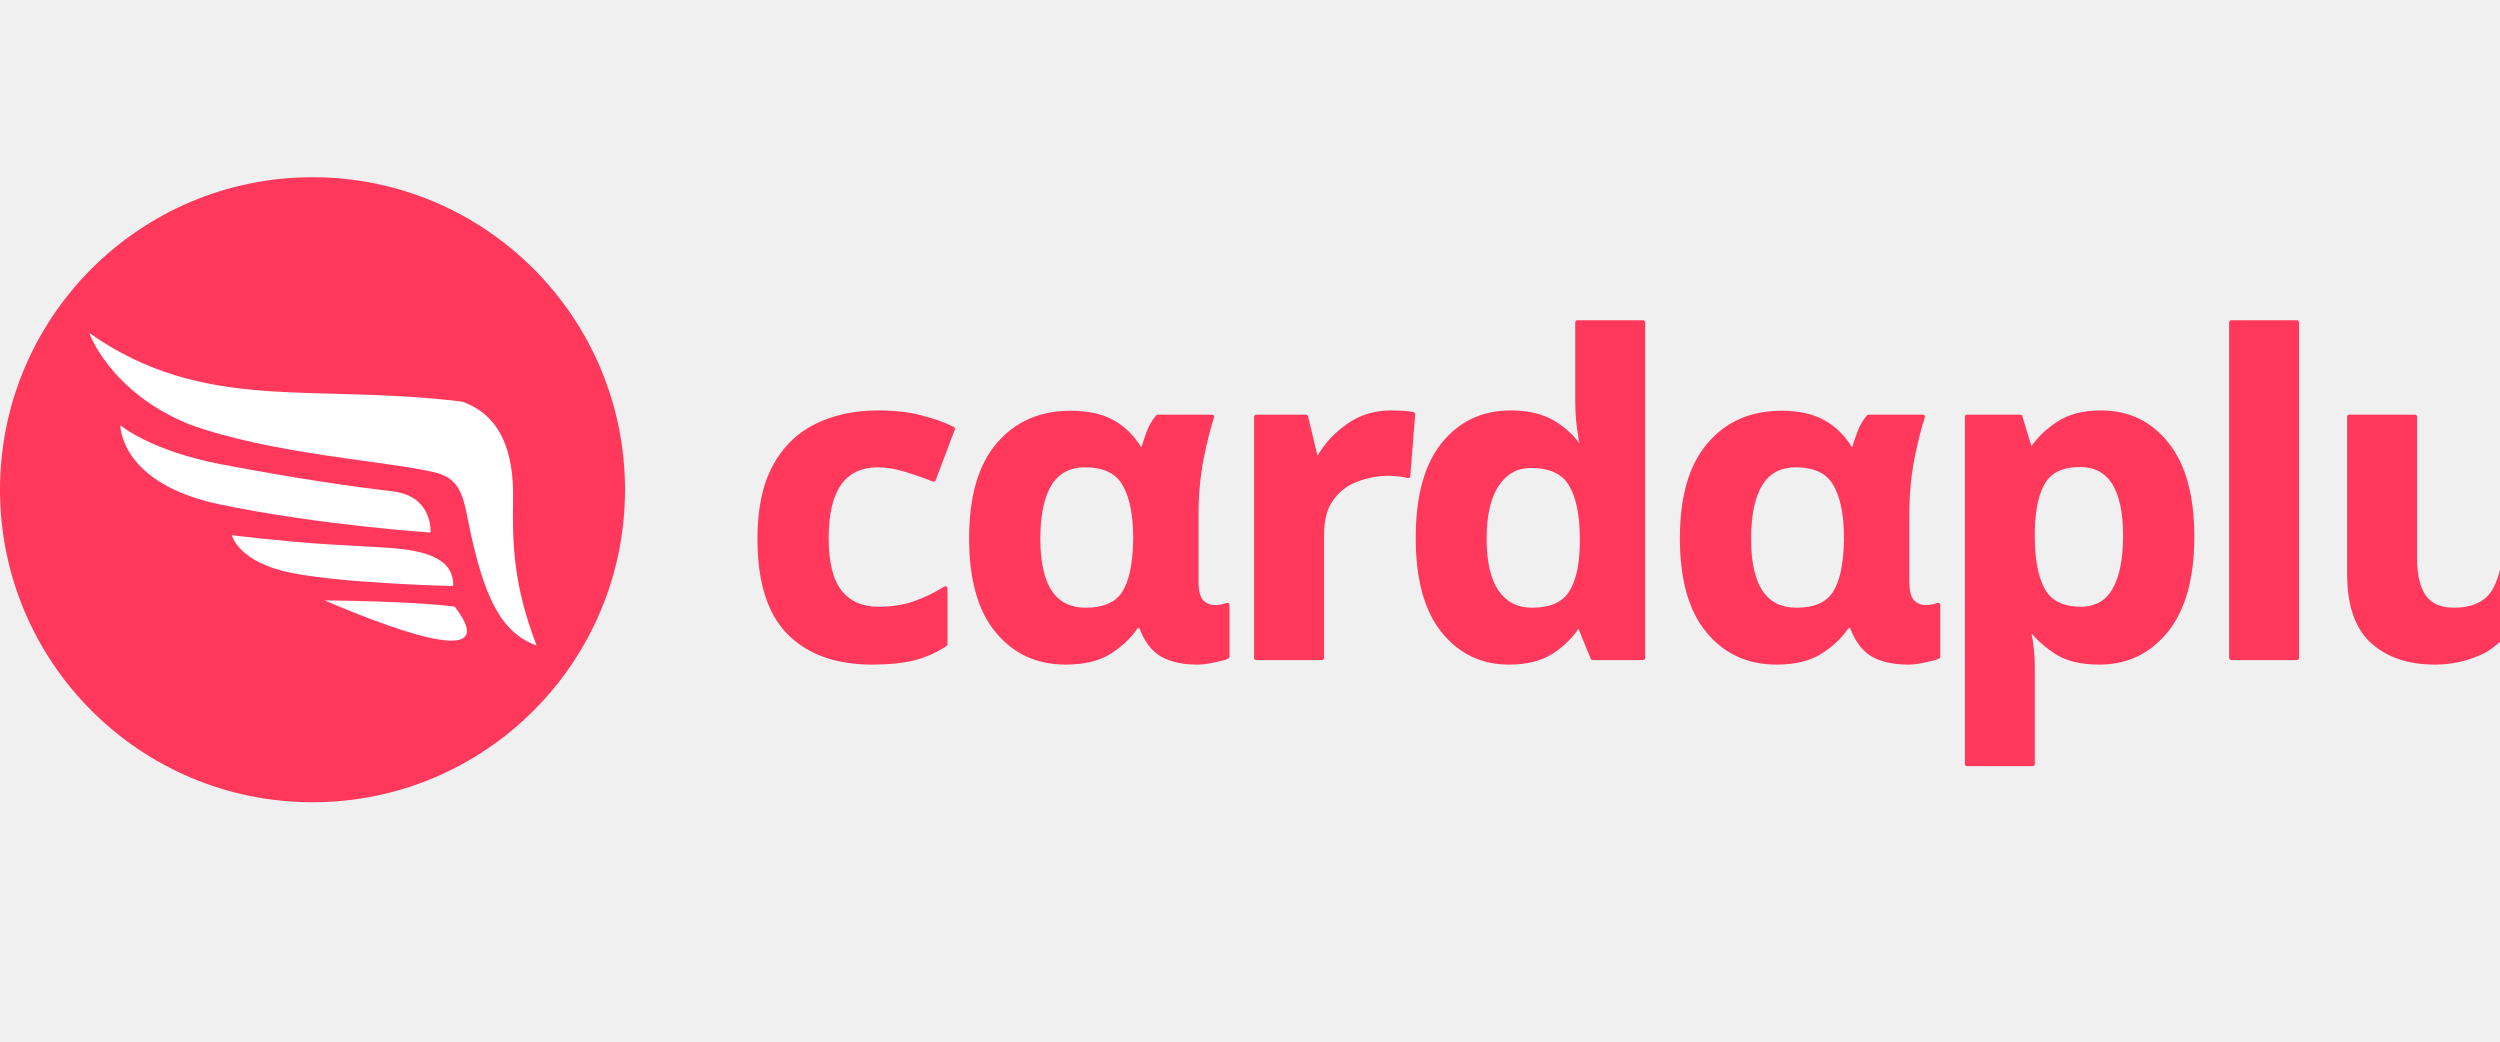
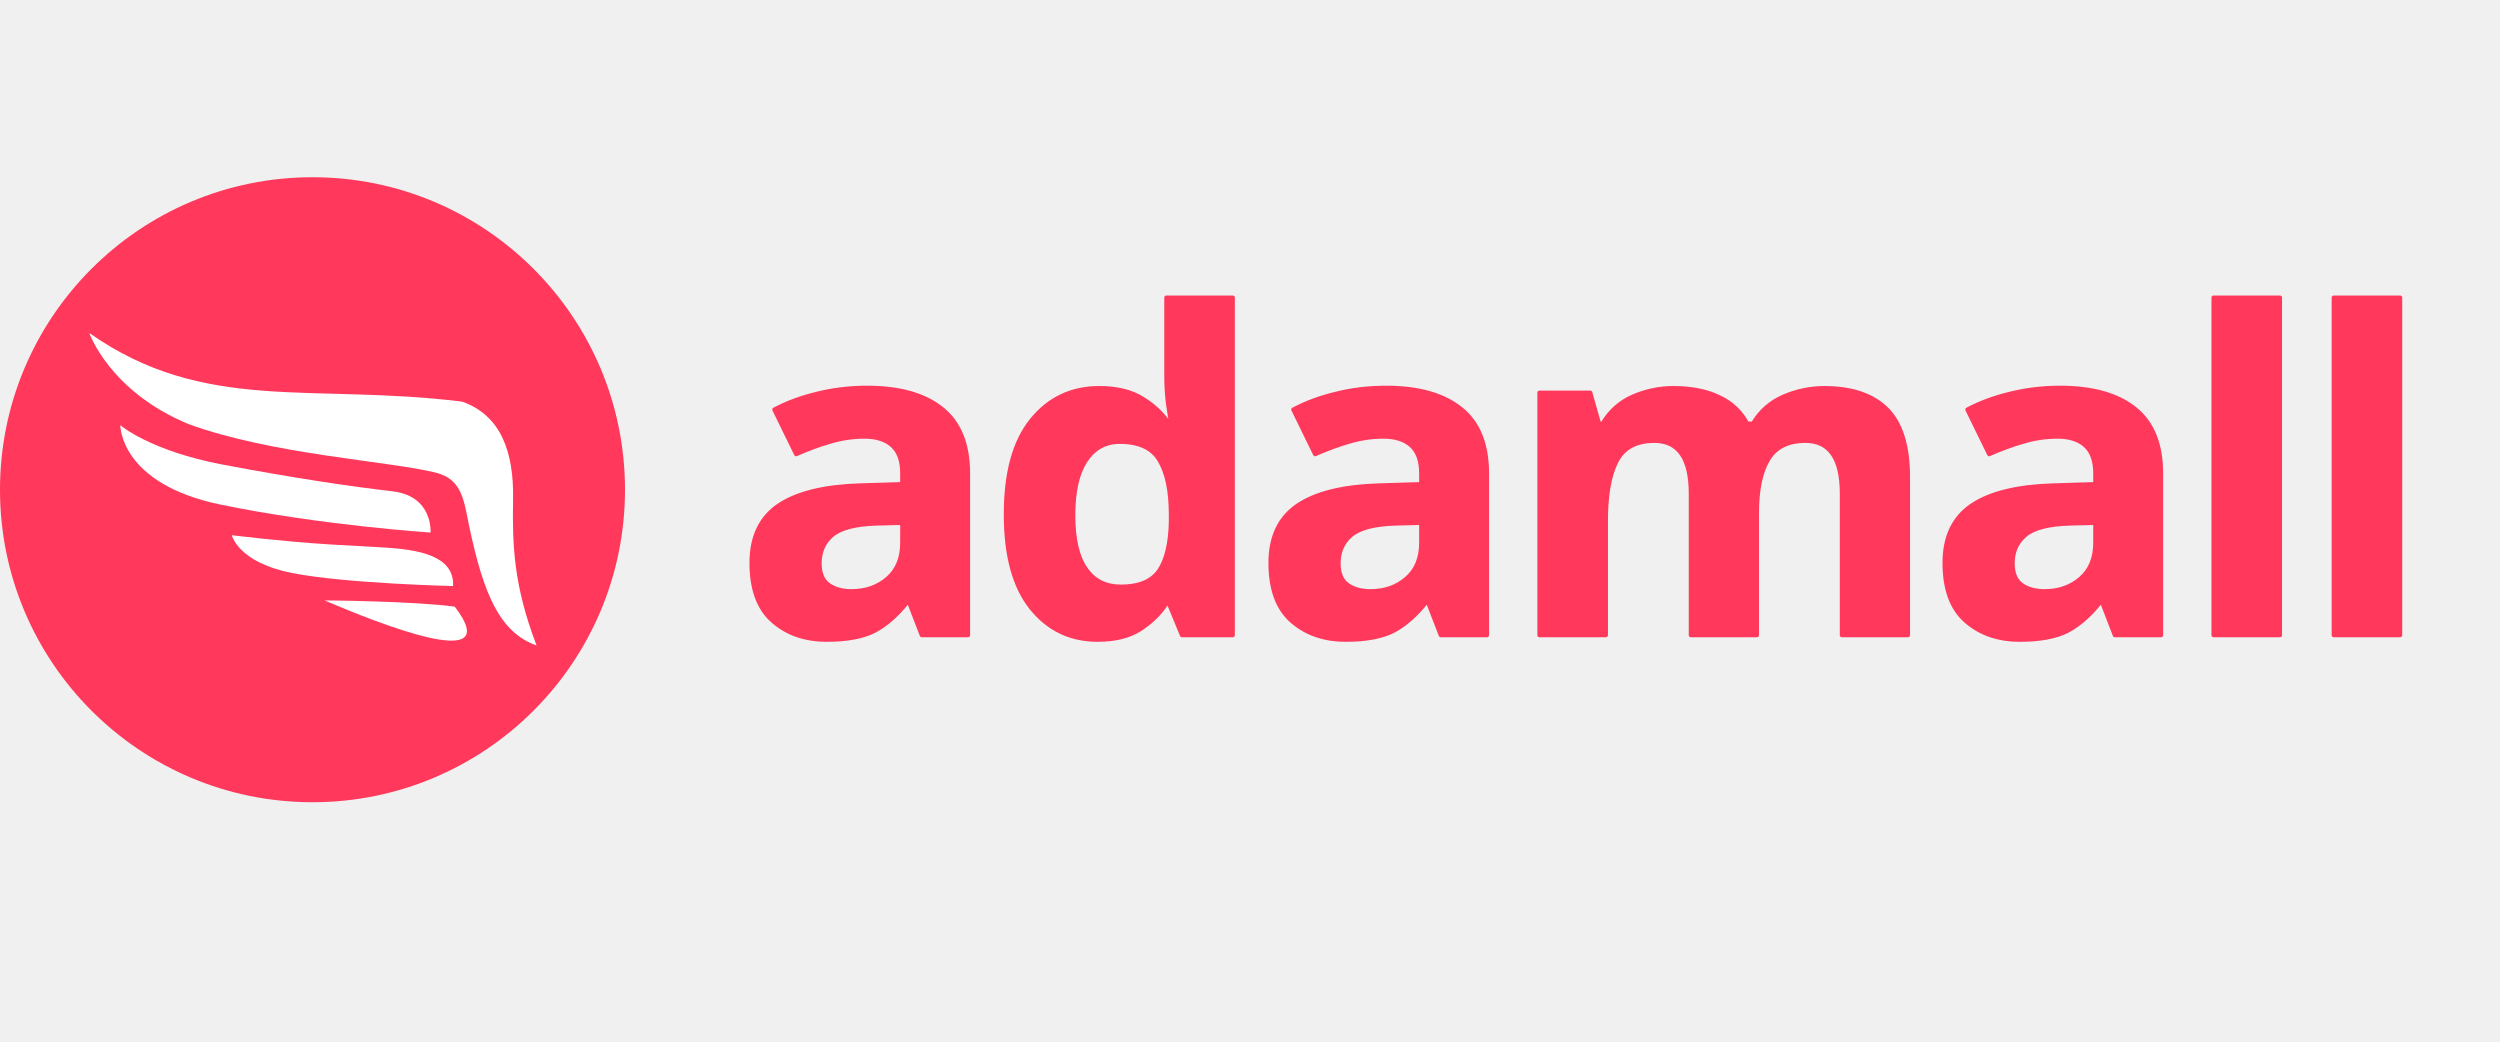
<svg xmlns="http://www.w3.org/2000/svg" width="120" height="50" viewBox="0 0 120 50" version="1.1" id="SVGRoot">
  <defs id="defs132">
    <rect x="11.236" y="7.285" width="69.721" height="10.07" id="rect3" />
    <rect x="12.943" y="23.094" width="88.414" height="18.186" id="rect1" />
    <rect x="-1.478" y="42.333" width="127.885" height="23.822" id="rect3454" />
    <clipPath id="b983e3c625">
      <path d="m 142,147.301 h 115 v 72.75 H 142 Z m 0,0" clip-rule="nonzero" id="path1144" />
    </clipPath>
    <clipPath id="0e8c13dd3a">
      <path d="m 70.262,116.359 h 89.156 v 70.5 H 70.262 Z m 0,0" clip-rule="nonzero" id="path1147" />
    </clipPath>
    <clipPath id="b983e3c625-3">
      <path d="m 142,147.301 h 115 v 72.75 H 142 Z m 0,0" clip-rule="nonzero" id="path1144-6" />
    </clipPath>
    <clipPath id="0e8c13dd3a-7">
      <path d="m 70.262,116.359 h 89.156 v 70.5 H 70.262 Z m 0,0" clip-rule="nonzero" id="path1147-5" />
    </clipPath>
    <clipPath id="b983e3c625-3-1">
      <path d="m 142,147.301 h 115 v 72.75 H 142 Z m 0,0" clip-rule="nonzero" id="path1144-6-2" />
    </clipPath>
    <clipPath id="b983e3c625-3-3">
      <path d="m 142,147.301 h 115 v 72.75 H 142 Z m 0,0" clip-rule="nonzero" id="path1144-6-6" />
    </clipPath>
  </defs>
  <g id="layer1" style="display:inline">
-     <text xml:space="preserve" style="font-style:normal;font-variant:normal;font-weight:normal;font-stretch:normal;font-size:19.724px;line-height:0;font-family:Manrope;-inkscape-font-specification:Manrope;letter-spacing:-0.74px;fill:#ff385c;fill-opacity:1;stroke:#000000;stroke-width:0.2;stroke-linecap:round;stroke-linejoin:round;stroke-miterlimit:4;stroke-dasharray:none;stroke-opacity:1;paint-order:stroke markers fill" x="35.503" y="31.582" id="text2">
-       <tspan id="tspan2" x="35.503" y="31.582" style="font-style:normal;font-variant:normal;font-weight:bold;font-stretch:normal;font-size:21.201px;font-family:Manrope;-inkscape-font-specification:'Manrope Bold';word-spacing:0px;fill:#ff385c;fill-opacity:1;stroke:#ff385c;stroke-width:0.2;stroke-linecap:round;stroke-linejoin:round;stroke-miterlimit:4;stroke-dasharray:none;stroke-opacity:1;paint-order:stroke markers fill">cαrdαplus</tspan>
+     <text xml:space="preserve" style="font-style:normal;font-variant:normal;font-weight:normal;font-stretch:normal;font-size:21.333px;line-height:0;font-family:Manrope;-inkscape-font-specification:Manrope;letter-spacing:-0.74px;display:inline;fill:#ff385c;fill-opacity:1;stroke:#000000;stroke-width:0.2;stroke-linecap:round;stroke-linejoin:round;stroke-miterlimit:4;stroke-dasharray:none;stroke-opacity:1;paint-order:stroke markers fill" x="35.184" y="30.487" id="text2-3-3">
+       <tspan x="35.184" y="30.487" style="font-style:normal;font-variant:normal;font-weight:bold;font-stretch:normal;font-size:21.333px;font-family:Manrope;-inkscape-font-specification:'Manrope Bold';word-spacing:0px;fill:#ff385c;fill-opacity:1;stroke:#ff385c;stroke-width:0.2;stroke-linecap:round;stroke-linejoin:round;stroke-miterlimit:4;stroke-dasharray:none;stroke-opacity:1;paint-order:stroke markers fill" id="tspan541421-5-5">adamall</tspan>
    </text>
    <rect style="fill:#ff385c;fill-opacity:1;stroke:none;stroke-width:0.168;stroke-linecap:round;stroke-linejoin:round;paint-order:stroke markers fill" id="rect1078" width="30" height="30" x="0" y="8.507" rx="30" ry="30" />
    <g id="g1595" transform="matrix(0.7667957,0,0,0.7667957,4.286,6.83091)" style="fill:#ffffff">
      <path style="display:inline;fill:#ffffff;fill-opacity:1;stroke:none;stroke-width:0.329;stroke-opacity:1" d="M 28,31.499 C 26.559,27.747 26.477,25.184 26.528,22.345 26.579,19.422 25.793,17.1 23.34,16.234 13.919,15.062 7.212,17.005 0,11.937 c 0,0 1.269,3.666 6.228,5.707 5.262,1.912 12.373,2.285 15.449,3.03 1.717,0.433 1.766,1.781 2.144,3.548 0.848,3.922 1.82,6.448 4.179,7.277" id="path33289-7" />
      <path style="display:inline;fill:#ffffff;fill-opacity:1;stroke:none;stroke-width:0.372;stroke-opacity:1" d="m 22.878,29.068 c -2.597,-0.355 -8.152,-0.391 -8.152,-0.391 3.301,1.406 11.419,4.668 8.152,0.391 z" id="path33287-0" />
      <path style="display:inline;fill:#ffffff;fill-opacity:1;stroke:none;stroke-width:0.372;stroke-opacity:1" d="m 22.775,27.777 c 0.08,-1.905 -2.157,-2.283 -4.341,-2.414 -1.305,-0.071 -2.612,-0.143 -3.344,-0.189 -3.065,-0.189 -6.168,-0.58 -6.168,-0.58 0,0 0.387,1.705 3.77,2.367 3.37,0.662 10.083,0.816 10.083,0.816 z" id="path33285-9" />
      <path style="display:inline;fill:#ffffff;fill-opacity:1;stroke:none;stroke-width:0.372;stroke-opacity:1" d="m 21.363,24.428 c 0,0 0.173,-2.285 -2.384,-2.581 C 16.422,21.551 12.959,21.045 8.378,20.18 3.795,19.316 1.943,17.709 1.943,17.709 c 0,0 -0.052,3.652 6.26,4.966 6.3,1.303 13.159,1.753 13.159,1.753 z" id="path1156-3" />
    </g>
  </g>
  <g id="layer2" style="display:inline" />
  <g id="layer3" style="display:inline" />
  <g id="layer4" style="display:none">
    <rect style="display:inline;opacity:0.557;fill:#ff5e00;fill-opacity:1;stroke:#0069f5;stroke-width:0;stroke-linecap:round;stroke-linejoin:round;paint-order:stroke fill markers" id="rect1592-1" width="15" height="15" x="1.8808064e-06" y="15" />
    <rect style="display:inline;opacity:0.557;fill:#ff0000;stroke:#0069f5;stroke-width:0;stroke-linecap:round;stroke-linejoin:round;paint-order:stroke fill markers" id="rect1592" width="120" height="15" x="1.8808064e-06" y="6.7562792e-07" />
  </g>
</svg>
